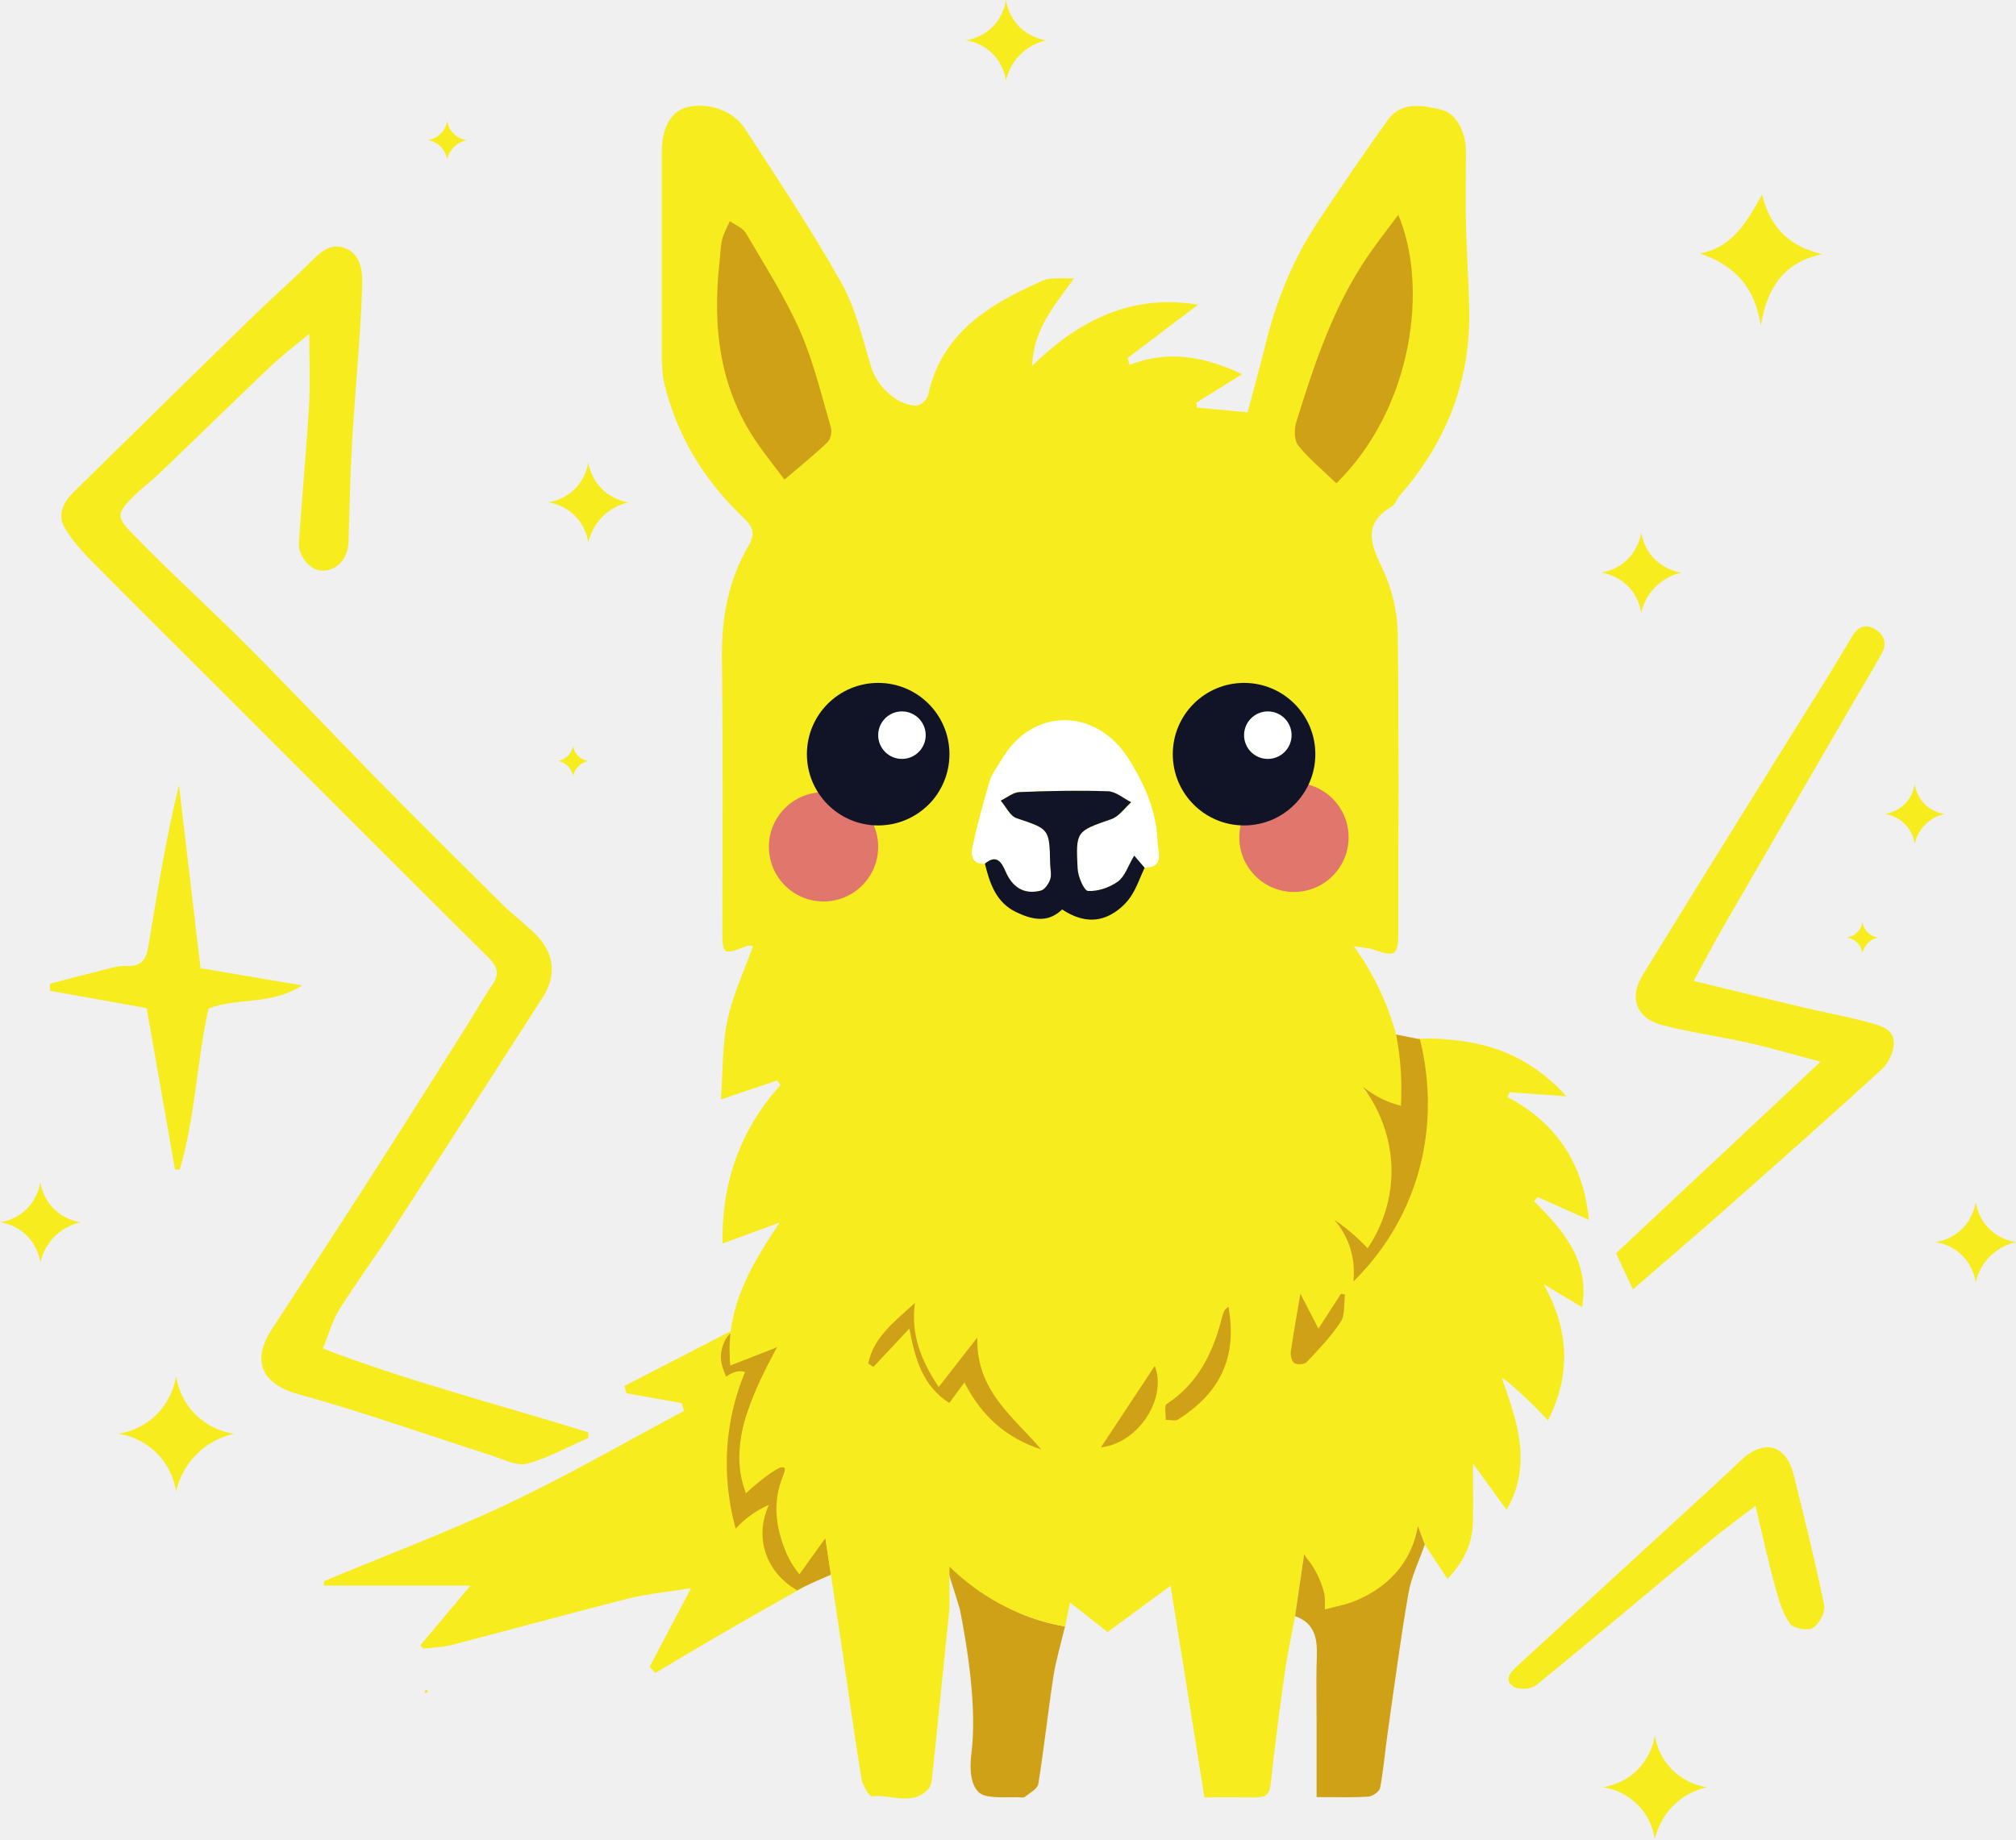
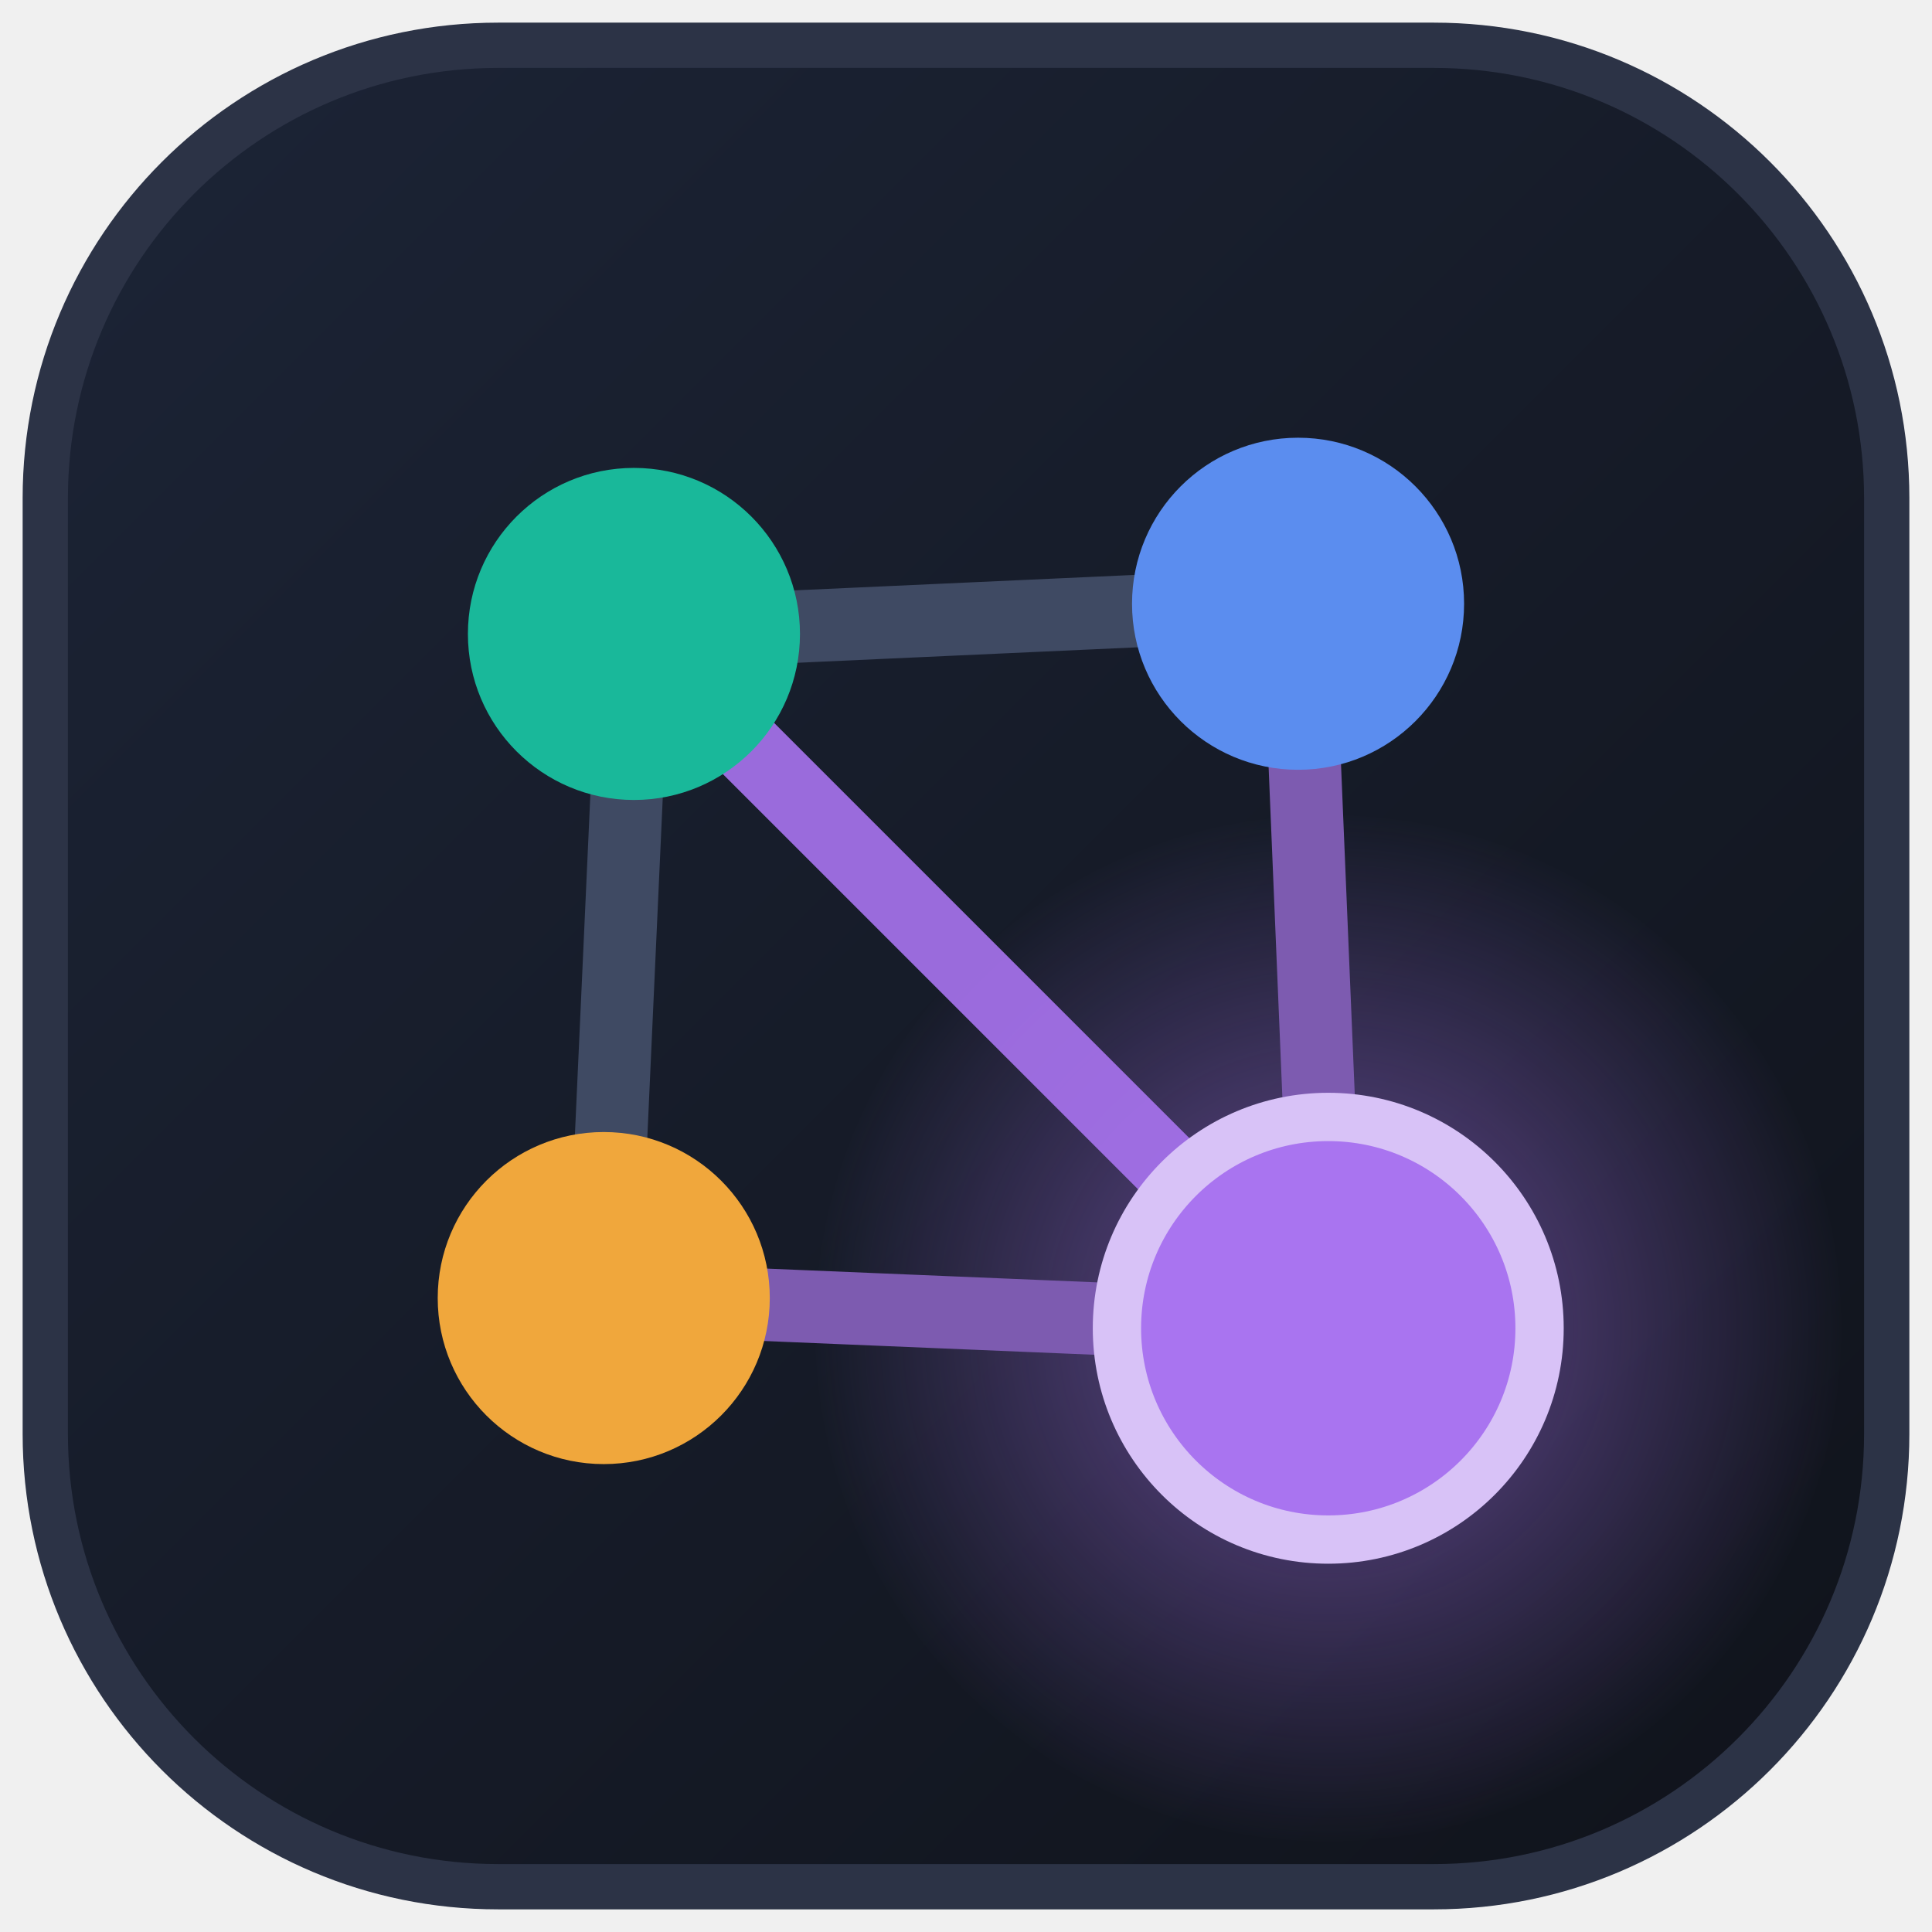
- <svg xmlns="http://www.w3.org/2000/svg" id="_图层_1" viewBox="0 0 424.26 387.12">
+ <svg xmlns="http://www.w3.org/2000/svg" viewBox="0 0 64 64" role="img" aria-label="Context Graph">
  <defs>
-     <style>.cls-1{fill:#f0df3c;}.cls-2{fill:#101426;}.cls-3{fill:#e1776c;}.cls-4{fill:#fff;}.cls-5{fill:#cfa117;}.cls-6{fill:#f7ec1e;}</style>
+     <linearGradient id="cg-bg" x1="0" y1="0" x2="1" y2="1">
+       <stop offset="0" stop-color="#1c2436" />
+       <stop offset="1" stop-color="#10131b" />
+     </linearGradient>
+     <radialGradient id="cg-glow" cx="0.5" cy="0.5" r="0.5">
+       <stop offset="0" stop-color="#a974f0" stop-opacity="0.55" />
+       <stop offset="1" stop-color="#a974f0" stop-opacity="0" />
+     </radialGradient>
  </defs>
-   <path class="cls-5" d="M198.46,327.5c7.14,7.99,15.47,13.1,25.67,14.82-.83,3.52-1.9,7.01-2.45,10.58-1.16,7.5-1.95,15.06-3.17,22.55-.17,1.06-1.81,1.93-2.87,2.77-.31.24-.97.04-1.47.04-4.67.06-6.98.09-8.2-1.05-2.17-2.04-1.74-6.55-1.56-8,.73-5.79.65-14.99-2.39-30.43-.4-1.34-.81-2.69-1.24-4.05-.77-2.46-1.55-4.87-2.35-7.22Z" />
-   <path class="cls-6" d="M193.5,330.72c-2.14,1.03-4.94,2.39-7.75,3.74-4.22,2.03-5.58,2.83-6.9,2.18-2.03-.99-3.03-4.89-3.04-4.91h0c-.53-1.07-1.11-2.46-1.53-4.14-.37-1.48-.53-2.81-.59-3.91-1.75,2.45-3.47,4.84-5.46,7.63-.97-1.17-2.27-2.99-3.13-5.46-2.87-8.24,1.82-15.72-.06-16.93-.81-.52-2.81.12-8.06,5.32-3.65-9.27.41-19.26,6.13-29.91l-.22-.56c-3.42,1.34-6.21,2.43-9.17,3.59-.13-1.12-.18-2.23-.18-3.3,2.76.89,5.51,1.78,8.27,2.67.67,1.67,1.33,3.33,2,5l3,15-5,10c5.67,4,11.33,8,17,12-9.4,5.1-18.91,10.45-28.54,16.06-4.18,2.44-8.3,4.88-12.37,7.33-.39-.44-.79-.88-1.18-1.32,2.67-5.07,5.34-10.14,8.71-16.54-5.26.85-9.26,1.19-13.1,2.16-12.51,3.17-24.95,6.6-37.44,9.84-1.87.48-3.86.49-5.79.72-.22-.23-.44-.45-.66-.67,3.36-4.01,6.72-8.02,10.55-12.58h-30.83c0-.31,0-.63,0-.94,12.98-5.41,26.18-10.36,38.88-16.36,12.57-5.94,24.65-12.95,36.94-19.49-.18-.54-.36-1.08-.55-1.63-3.87-.69-7.74-1.39-11.61-2.08-.13-.52-.27-1.03-.4-1.54,7.4-3.81,14.8-7.62,22.36-11.52.87-.45,1.76-.9,2.64-1.36,1.28-.65,2.57-1.32,3.86-1.98,1.93-.99,3.87-1.99,5.82-3-.04,11.17.86,22.15,7.52,31.37,6.32,8.74,13.24,17.04,19.89,25.52Z" />
-   <path class="cls-5" d="M174.86,331.44s-6.37,2.68-7.05,3.29c-.78-.42-5.63-3.13-7-9-1.02-4.36.48-7.89,1-9-.64.28-1.31.61-2,1-2.18,1.25-3.82,2.72-5,4-1.38-5.08-2.83-13.3-1-23,.73-3.87,1.84-7.22,3-10-.88-.21-1.54-.13-2,0-.96.27-2,1-2,1,0,0-.76-1.67-1-3-.48-2.63.89-4.83,1-5,.66-1.03,1.47-1.66,2-2-.63,1.42-1.28,3.48-1.23,5.96.01.59.06,1.15.14,1.67,2.96-1.16,5.75-2.25,9.17-3.59,1.31-.68,2.61-1.36,3.92-2.04-1.36,1.65-3.15,4-5,7-2.19,3.55-4.21,6.84-5.28,11.07-.65,2.58-1.5,7.7.45,14.44,4.12-3.85,9.05-8.19,9.83-7.51.33.29-.32,1.32-1,3-.31.76-3.38,8.62-.71,16.12.46,1.3,1.35,3.29,3.13,5.46,1.99-2.79,3.71-5.18,5.46-7.63.4,2.63.79,5.22,1.17,7.76Z" />
-   <path class="cls-6" d="M323.61,251.94c3.57,1.59,7.13,3.18,10.77,4.81-1.14-11.72-6.71-20.35-17.14-25.85.16-.33.32-.67.48-1.01,3.84.27,7.69.54,11.91.84-2.91-3.26-6.12-5.79-9.59-7.68-5.84-3.18-11.16-3.81-14.42-4.18-3.61-.41-6.66-.31-8.81-.14.92,4.25,1.05,7.67,1,10-.04,1.93-.3,2.73-.56,7.88-.17,3.28-.12,4.51-.44,7.12-1.31,10.84-11.23,24.44-11.35,24.36-.02-.01.22-.46,1.35-2.36-.11-1.17-.49-3.21-2-5-.33-.39-.67-.72-1-1,.04.14.09.27.14.41.67,1.84,1.71,3.36,2.86,4.59,1.66-1.94,4.27-5.5,5.83-10.64,1.45-4.77,1.39-8.88,1.17-11.36-.17-1.67-.63-4.21-2-7-1.58-3.23-3.67-5.34-5.01-6.51,1.48,1.17,3.47,2.48,6.01,3.51,1.06.43,2.07.75,3,1,.07-4.12-.28-9.69-2-16-2.3-8.44-6.09-14.69-8.89-18.57,1.88.31,3.18.34,4.34.76,4.24,1.57,5,1.1,5-3.44.01-21.09.17-42.17-.12-63.25-.07-4.4-1.14-9.11-3-13.09-2.45-5.22-4.72-9.65,1.7-13.49.77-.46,1.09-1.61,1.73-2.35,9.6-10.98,14.77-23.68,14.63-38.35-.06-6.2-.55-12.38-.69-18.58-.12-5.11-.01-10.23-.01-15.35,0-4.23-1.95-8.16-5.21-8.93-3.91-.93-8.34-1.83-11.23,2.17-4.96,6.85-9.67,13.88-14.38,20.9-5.23,7.79-8.82,16.32-11.12,25.41-1.3,5.16-2.69,10.29-3.99,15.21-3.92-.36-7.3-.68-10.68-.99-.04-.35-.08-.7-.12-1.04,3.02-1.88,6.03-3.76,9.62-6-8.21-3.87-15.72-5.03-23.71-1.96-.12-.48-.25-.96-.37-1.45,5-3.78,10-7.56,14.82-11.21-13.56-2.28-24.79,2.92-34.92,12.89.26-7.94,4.89-12.84,8.8-18.43-1.98,0-3.35-.08-4.71.03-.84.07-1.69.36-2.46.71-10.95,4.91-20.77,10.9-23.54,23.92-.19.87-1.57,2.1-2.4,2.11-4.02.05-8.29-4-9.5-7.93-1.87-6.06-3.29-12.46-6.34-17.89-6.28-11.17-13.4-21.87-20.4-32.61-2.58-3.94-8.3-5.55-12.53-4.22-2.92.92-4.76,4.23-4.86,8.78v44.33c.13,1.47.09,2.98.42,4.41,2.61,11.33,8.45,20.83,16.81,28.78,2.04,1.94,2.5,3.41.99,5.95-4.29,7.29-5.67,15.26-5.56,23.71.22,18.57.13,37.15.09,55.73-.02,6.72-.13,6.72,5.21,4.68.17-.06.39-.01,1.26-.01-1.91,5.38-4.3,10.38-5.4,15.66-1.12,5.32-.96,10.91-1.38,16.67,4.48-1.51,8.16-2.75,11.85-3.99.22.32.45.65.67.98-8.55,9.5-12.38,20.63-12.18,33.33,4.19-1.53,8.1-2.96,12.02-4.4-4.9,7.32-9.26,14.46-10.3,22.85-.16,1.27-.24,2.56-.23,3.89,0,1.07.05,2.18.18,3.3,2.96-1.16,5.75-2.25,9.17-3.59.22-.09.44-.17.66-.26-.15.27-.3.55-.44.82-5.72,10.65-9.78,20.64-6.13,29.91,3.65-3.22,7.24-6.02,8.06-5.32.52.45-.59,1.89-1.23,4.81-1.23,5.61.63,10.46,1.29,12.12.55,1.38,1.49,3.35,3.13,5.46,1.99-2.79,3.71-5.18,5.46-7.63.4,2.63.79,5.22,1.17,7.76.04.23.07.45.1.67.85,5.58,1.67,10.99,2.47,16.4,1.28,8.61,2.44,17.24,3.86,25.82.23,1.4,1.63,3.82,2.25,3.74,3.94-.49,8.38,2.16,11.83-1.54.46-.49.65-1.35.73-2.06.56-5.01,1.06-10.03,1.58-15.05.71-6.96,1.42-13.91,2.13-20.87v-8.82c3.18,3.11,8.33,7.28,15.61,10.14,3.17,1.25,6.14,2,8.72,2.46.3-1.46.61-2.93,1.05-5.06,2.73,2.16,5.07,4,7.89,6.23,3.92-2.89,8.29-6.09,13.26-9.75,2.43,15.16,4.78,29.83,7.13,44.53,3.84,0,7.33-.03,10.82.01,1.89.03,2.87-.5,3.11-2.69.84-7.81,1.85-15.6,2.95-23.37.57-4.05,1.45-8.05,2.19-12.07.63-4.35,1.27-8.7,1.9-13.05.6,4.21,1.58,7.44,2.37,9.62.5,1.39.96,2.43,2,3,.68.37,2.16.86,6-1,2.46-1.19,7.6-3.78,11-10,.84-1.54,2.01-4.09,2.57-7.56.68,1.83,1.06,2.87,1.45,3.91,1.55,2.34,3.11,4.69,4.79,7.22,2.99-3.12,5.1-6.78,5.31-11.26.19-4.08.04-8.17.04-13.02,2.52,3.46,4.68,6.44,7.09,9.75,5.51-9.58,2.21-18.65-1-27.71.41-.25,6.87,5.68,9.69,8.9,4.83-9.42,4.57-18.94-.91-28.68,2.68,1.6,5.35,3.2,8.1,4.84,1.67-9.63-3.88-16.12-10.12-22.31.26-.29.53-.58.79-.87Z" />
-   <path class="cls-6" d="M272.79,88.87c3.81-12.23,7.81-24.4,15.16-35.1,1.91-2.78,4.01-5.44,6.32-8.54,6.29,14.77,3.29,40.42-13.02,56.5-2.83-2.73-5.73-5.11-8.04-7.96-.86-1.07-.88-3.41-.42-4.9Z" />
-   <path class="cls-6" d="M159.87,94.01c-8.4-11.69-9.99-24.88-8.47-38.74.18-1.61.19-3.26.57-4.81.32-1.35,1.06-2.61,1.61-3.9,1.16.83,2.73,1.41,3.39,2.52,3.96,6.76,8.22,13.42,11.37,20.55,2.86,6.45,4.49,13.44,6.49,20.25.28.94-.02,2.55-.69,3.19-2.67,2.59-5.59,4.91-9.05,7.88-1.83-2.43-3.58-4.65-5.22-6.94Z" />
-   <path class="cls-6" d="M164.09,178.9c-.84-3.99,1.34-7.49,5.93-9.6,1.11-.51,2.17-1.1,3.26-1.65-5.81-10.18-.55-22.05,10.22-23.07,7.55-.71,14.74,5.74,15.6,14,.78,7.48-4.08,13.4-11.92,14.47-1.48.2-2.98.19-4.47.29.15,2.31.81,4.74.34,6.92-.92,4.31-5.36,7.25-9.43,6.88-4.34-.39-8.67-4.13-9.53-8.24Z" />
-   <path class="cls-6" d="M202.96,290.95c-1.2,1.64-2.04,2.78-3.18,4.33-5.61-3.59-7.19-9.27-8.4-15.67-2.63,2.8-5.09,5.43-7.56,8.07-.37-.24-.73-.48-1.1-.72,1.16-5.66,5.71-8.89,9.82-12.74-.89,6.57,1.24,12.05,5.01,17.71,2.64-3.39,4.95-6.36,8.12-10.43-.25,11.39,7.69,16.72,13.43,23.55-7.22-2.35-12.5-6.92-16.14-14.1Z" />
-   <path class="cls-6" d="M231.69,304.63c3.88-5.87,7.45-11.28,11.33-17.14,2.67,6.84-3.5,16.29-11.33,17.14Z" />
-   <path class="cls-6" d="M240.87,182.65c-1,2.12-1.74,4.43-3.08,6.31-1.1,1.54-2.74,2.95-4.45,3.77-3.42,1.64-6.75.72-9.83-1.3-3.03,2.95-6.36,2.13-9.61.59-4.27-2.02-5.61-6.05-6.63-10.23-2.62.19-3.04-1.66-2.65-3.44,1.04-4.71,2.29-9.38,3.67-14,.45-1.52,1.54-2.84,2.35-4.25,6.51-11.39,20.17-11.34,27.11-.03,3.26,5.31,5.65,10.87,5.86,17.11.06,1.99,1.59,5.4-2.74,5.47Z" />
-   <path class="cls-6" d="M247.96,298.76c-.63.4-1.74.07-2.62.08.04-1.15-.37-2.96.18-3.32,6.71-4.38,9.84-10.94,11.7-18.35.12-.48.29-.95.5-1.4.1-.19.34-.32.8-.73,2.16,11.87-2.95,18.86-10.56,23.72Z" />
-   <path class="cls-6" d="M262.85,177.75c-.09-1.49,0-3,.01-4.49-7.59-.8-13.19-5.67-14.28-12.42-.96-6,2.37-11.99,8.28-14.87,5.37-2.62,10.78-1.56,15.26,2.99,4.61,4.69,5.78,10.84,3.03,16.01-.4.77-.88,1.5-1.33,2.24,1.75,1.17,3.45,2.43,5.26,3.49,2.57,1.52,3.47,3.74,3.32,6.6-.27,4.96-5.38,9.9-10.41,10-4.69.1-8.81-4.18-9.14-9.55Z" />
-   <path class="cls-6" d="M282.16,278.19c-2,3.07-4.61,5.77-7.14,8.46-.48.51-1.98.63-2.61.26-.56-.34-.86-1.65-.74-2.46.59-4.17,1.36-8.32,2-12.14.92,1.78,2.24,4.32,3.8,7.34,1.74-2.69,3.24-5.01,4.74-7.34.28.04.56.09.84.13-.26,1.94.07,4.26-.89,5.75Z" />
-   <path class="cls-6" d="M65.1,70.25c-2.83,2.36-5.55,4.39-8,6.71-7.76,7.37-15.4,14.86-23.12,22.27-1.96,1.88-4.16,3.51-6.08,5.43-3.51,3.52-3.31,4.29.22,7.93,7.76,8,16.07,15.46,23.94,23.36,9.31,9.34,18.35,18.95,27.6,28.36,8.52,8.66,17.15,17.22,25.78,25.77,2.28,2.26,4.87,4.21,7.17,6.45,4.04,3.95,4.62,8.67,1.61,13.37-10.42,16.24-20.86,32.47-31.36,48.65-3.71,5.72-7.78,11.22-11.41,16.99-1.46,2.32-2.19,5.1-3.51,8.29,18.27,7,37.23,11.82,55.86,17.64,0,.39,0,.79,0,1.18-4.27,1.87-8.42,4.23-12.88,5.41-2.17.57-4.96-.92-7.4-1.7-13.64-4.35-27.15-9.18-40.94-12.99-6.23-1.72-10.34-6-5.36-13.62,6.57-10.07,13.17-20.12,19.67-30.23,7.09-11.04,14.09-22.14,21.1-33.22,1.9-3,3.64-6.11,5.63-9.05,1.55-2.29,1.08-3.81-.85-5.73-18.6-18.46-37.09-37.02-55.62-55.55-9.27-9.26-18.59-18.47-27.79-27.8-2.16-2.19-4.3-4.57-5.81-7.22-1.49-2.61-.18-5.27,1.81-7.24,12.57-12.4,25.19-24.75,37.84-37.07,3.73-3.64,7.67-7.07,11.37-10.73,2.35-2.33,4.75-5.12,8.26-3.6,3.6,1.56,3.47,5.72,3.36,8.8-.38,10.48-1.44,20.94-2.06,31.42-.42,7.18-.57,14.39-.79,21.58-.11,3.5-2.45,6.06-5.6,6-2.44-.05-5.02-2.98-4.83-5.97.64-9.6,1.56-19.19,2.13-28.8.28-4.77.05-9.57.05-15.1Z" />
-   <circle class="cls-3" cx="272.31" cy="176.23" r="11.5" />
-   <circle class="cls-3" cx="173.31" cy="178.23" r="11.5" />
-   <path class="cls-6" d="M343.64,271.37c-1.31-2.8-2.41-5.13-3.56-7.59,14.08-13.18,28.22-26.42,43.05-40.32-5.46-1.44-10.16-2.84-14.93-3.91-6.08-1.37-12.27-2.24-18.31-3.77-5.44-1.38-7.17-5.7-4.26-10.45,9.73-15.89,19.6-31.68,29.43-47.52,4.91-7.91,9.94-15.75,14.65-23.77,1.24-2.11,2.75-2.69,4.5-1.82,1.96.97,3.14,2.87,1.86,5.2-1.95,3.53-4.05,6.97-6.07,10.46-9.05,15.61-18.12,31.22-27.14,46.85-2.13,3.69-4.11,7.47-6.44,11.73,8.21,1.99,15.65,3.82,23.11,5.58,4.52,1.07,9.1,1.88,13.57,3.11,2.36.64,5.48,1.28,5.46,4.4-.02,1.87-1.15,4.23-2.56,5.52-11.13,10.17-22.43,20.16-33.73,30.15-6.09,5.38-12.28,10.65-18.64,16.16Z" />
-   <path class="cls-6" d="M369.44,316.93c-3.54,2.72-6.6,4.91-9.48,7.31-12.22,10.15-24.35,20.41-36.67,30.44-1.06.86-3.78,1.04-4.82.29-2.16-1.58-.41-3.19,1.01-4.49,12.23-11.21,24.46-22.42,36.68-33.64,3.38-3.1,6.77-6.18,10.07-9.35,4.9-4.72,9.62-3.56,11.25,2.96,2.27,9.1,4.53,18.21,6.41,27.39.3,1.45-1.04,3.99-2.36,4.79-1.1.67-4.12.12-4.85-.91-1.54-2.18-2.35-4.97-3.07-7.61-1.47-5.41-2.67-10.89-4.18-17.16Z" />
-   <path class="cls-6" d="M36.82,246.1c-1.96-11.15-3.92-22.3-5.96-33.92-6.47-1.16-13.4-2.4-20.34-3.64,0-.5,0-1,.01-1.5,3.21-.83,6.41-1.7,9.63-2.47,2.13-.52,4.32-1.36,6.44-1.25,4.17.2,4.37-2.68,4.83-5.43,1.81-10.86,3.56-21.73,6.23-32.63,1.49,12.62,2.98,25.24,4.54,38.51,6.64,1.13,13.55,2.3,21.35,3.63-6.49,4.26-13.81,2.49-19.67,4.89-2.52,11.41-2.79,22.95-6.07,33.91l-.99-.09Z" />
-   <path class="cls-5" d="M272.54,340.16c.64-4.35,1.27-8.7,1.91-13.05.12.21.24.42.37.62,1.63,1.95,2.52,3.79,3,5,.46,1.16.97,2.46,1,4,0,.41,0,2,0,2h0s3.53-.88,4-1c1.86-.48,8.53-2.69,12.61-8.89.96-1.46,2.34-4,2.96-7.67.68,1.83,1.06,2.87,1.45,3.91-1.18,3.42-2.83,6.76-3.44,10.27-1.69,9.74-2.97,19.55-4.37,29.34-.55,3.87-.87,7.78-1.59,11.62-.15.77-1.62,1.78-2.54,1.83-3.45.22-6.93.09-10.83.09,0-5.65,0-11.08,0-16.52,0-3.74-.09-7.48,0-11.21.11-4.2.6-8.49-4.53-10.36Z" />
-   <path class="cls-6" d="M370.55,68.52c-1.16-7.78-5.23-12.65-12.84-15.16,6.74-1.27,9.74-6.32,13.11-12.41,1.82,7.35,6.06,10.95,12.64,12.56-8.34,1.71-11.63,7.39-12.9,15.02Z" />
-   <path class="cls-1" d="M90.13,356.09c-.27.08-.54.16-.81.24.1-.25.2-.5.3-.75.17.17.34.34.51.51Z" />
-   <path class="cls-4" d="M207.27,181.78c-2.61.19-3.04-1.66-2.65-3.43,1.04-4.71,2.29-9.38,3.67-14.01.45-1.51,1.55-2.84,2.35-4.24,6.51-11.39,20.17-11.35,27.11-.04,3.26,5.31,5.66,10.87,5.86,17.11.06,2,1.6,5.4-2.73,5.47-.67-.77-1.33-1.55-2.19-2.55-1.31,2.2-1.96,4.38-3.43,5.45-1.73,1.26-4.19,2.09-6.28,1.99-.84-.04-2.11-3.01-2.2-4.7-.42-7.97-.26-7.85,7.15-10.45,1.59-.56,2.76-2.33,4.12-3.54-1.62-.8-3.22-2.24-4.87-2.3-6.21-.22-12.44-.09-18.65.17-1.33.05-2.62,1.17-3.93,1.8,1.1,1.27,1.96,3.23,3.33,3.69,6.88,2.31,6.92,2.17,7.07,9.52.02,1.12.35,2.33.02,3.33-.31.94-1.15,2.19-1.99,2.4-3.55.89-5.97-.71-7.4-4-.87-2.01-1.91-3.72-4.36-1.67Z" />
-   <path class="cls-5" d="M281.24,101.73c-2.83-2.73-5.72-5.11-8.03-7.96-.87-1.07-.88-3.41-.42-4.9,3.8-12.23,7.81-24.4,15.15-35.1,1.91-2.79,4.02-5.44,6.32-8.55,6.29,14.77,3.3,40.42-13.02,56.5Z" />
-   <path class="cls-5" d="M165.09,100.94c-1.83-2.43-3.58-4.65-5.22-6.94-8.39-11.69-9.99-24.88-8.46-38.75.18-1.61.19-3.25.56-4.81.33-1.35,1.06-2.6,1.62-3.9,1.15.83,2.73,1.41,3.38,2.53,3.96,6.76,8.22,13.41,11.38,20.55,2.85,6.45,4.48,13.45,6.49,20.25.28.94-.02,2.55-.69,3.19-2.67,2.59-5.6,4.91-9.06,7.88Z" />
-   <path class="cls-2" d="M173.28,167.65c-5.81-10.18-.55-22.05,10.22-23.07,7.55-.71,14.74,5.74,15.6,14,.78,7.48-4.08,13.4-11.92,14.47-1.48.2-2.98.2-4.47.29-3.14-1.89-6.28-3.79-9.43-5.68ZM188.25,149.88c-3.21-.05-5.38,1.91-5.25,4.96.12,2.92,1.79,4.55,4.72,4.69,2.91.14,5.87-2.43,5.97-5.08.09-2.25-2.63-4.53-5.44-4.57Z" />
-   <path class="cls-2" d="M262.86,173.25c-7.59-.8-13.19-5.67-14.28-12.41-.97-6,2.37-12,8.27-14.88,5.37-2.62,10.78-1.56,15.26,3,4.61,4.69,5.79,10.84,3.04,16.01-.41.77-.89,1.49-1.33,2.24-3.65,2.01-7.31,4.03-10.96,6.05ZM265.57,159.61c2.97-.07,5.71-2.61,5.54-5.44-.2-3.17-2.67-3.99-5.25-4.16-2.83-.18-5.18,2.35-5.22,5.24-.04,2.64,1.99,4.43,4.94,4.36Z" />
-   <path class="cls-2" d="M207.27,181.78c2.45-2.05,3.49-.34,4.36,1.67,1.43,3.29,3.85,4.9,7.4,4,.84-.21,1.68-1.46,1.99-2.4.32-1,0-2.21-.02-3.33-.15-7.34-.2-7.21-7.07-9.52-1.37-.46-2.23-2.42-3.33-3.69,1.31-.63,2.6-1.74,3.93-1.8,6.21-.25,12.44-.38,18.65-.17,1.65.06,3.25,1.5,4.87,2.3-1.36,1.21-2.53,2.98-4.12,3.54-7.41,2.59-7.57,2.48-7.15,10.45.09,1.69,1.36,4.67,2.2,4.7,2.09.1,4.55-.73,6.28-1.99,1.47-1.07,2.12-3.25,3.43-5.45.86,1,1.53,1.78,2.19,2.55-1,2.12-1.74,4.42-3.08,6.3-1.1,1.55-2.74,2.95-4.45,3.77-3.42,1.64-6.76.72-9.83-1.3-3.03,2.95-6.36,2.13-9.62.59-4.27-2.02-5.61-6.05-6.63-10.23Z" />
-   <path class="cls-5" d="M182.72,286.96c1.16-5.67,5.71-8.9,9.82-12.74-.89,6.57,1.24,12.05,5.01,17.71,2.64-3.39,4.95-6.36,8.12-10.43-.25,11.39,7.69,16.72,13.43,23.55-7.22-2.35-12.51-6.92-16.14-14.1-1.2,1.64-2.05,2.78-3.19,4.34-5.6-3.59-7.19-9.27-8.4-15.67-2.62,2.8-5.09,5.43-7.56,8.07-.37-.24-.73-.48-1.1-.71Z" />
-   <path class="cls-5" d="M258.52,275.04c2.16,11.87-2.96,18.85-10.57,23.71-.63.4-1.73.07-2.62.08.04-1.14-.37-2.96.18-3.32,6.7-4.38,9.83-10.93,11.69-18.34.12-.48.3-.95.51-1.4.09-.19.34-.32.8-.73Z" />
-   <path class="cls-5" d="M273.67,272.31c.92,1.78,2.24,4.32,3.79,7.33,1.74-2.69,3.24-5.01,4.74-7.33.28.04.56.08.84.13-.26,1.94.07,4.26-.89,5.75-2,3.08-4.61,5.78-7.14,8.47-.48.51-1.98.63-2.61.25-.56-.34-.86-1.65-.75-2.45.6-4.17,1.36-8.32,2.01-12.14Z" />
-   <path class="cls-5" d="M243.02,287.48c2.68,6.85-3.5,16.3-11.33,17.14,3.88-5.88,7.45-11.28,11.33-17.14Z" />
-   <path class="cls-4" d="M188.25,149.88c2.81.04,5.53,2.32,5.44,4.57-.11,2.65-3.06,5.22-5.97,5.08-2.94-.14-4.61-1.76-4.72-4.69-.12-3.05,2.04-5,5.25-4.96Z" />
-   <path class="cls-4" d="M265.57,159.61c-2.95.07-4.97-1.72-4.94-4.36.04-2.89,2.39-5.42,5.22-5.24,2.58.17,5.05.99,5.25,4.16.18,2.83-2.57,5.37-5.54,5.44Z" />
-   <path class="cls-5" d="M293.81,217.73c.45,2.34.83,5.03,1,8,.15,2.55.12,4.9,0,7-.91-.23-1.92-.55-3-1-2.14-.9-3.8-2.03-5-3,1.53,2.02,6.44,9.04,6,19-.33,7.4-3.45,12.71-5,15-.61-.66-1.28-1.33-2-2-1.71-1.6-3.41-2.92-5-4,.91,1.06,2.13,2.72,3,5,1.3,3.39,1.18,6.4,1,8,3.48-3.43,8.55-9.35,12-18,5.86-14.71,3.28-27.93,2-33-1.67-.33-3.33-.67-5-1Z" />
-   <path class="cls-6" d="M123.81,114.21c-.12-.84-.6-3.43-2.83-5.66-.6-.6-2.53-2.38-5.66-2.83.84-.12,3.43-.6,5.66-2.83.6-.6,2.38-2.53,2.83-5.66.12.84.6,3.43,2.83,5.66.6.6,2.53,2.38,5.66,2.83-.96.21-3.35.87-5.49,3s-2.79,4.52-3,5.49Z" />
-   <path class="cls-6" d="M94.1,33.57c-.06-.4-.29-1.64-1.36-2.71-.29-.29-1.21-1.14-2.71-1.36.4-.06,1.64-.29,2.71-1.36.29-.29,1.14-1.21,1.36-2.71.06.4.29,1.64,1.36,2.71.29.29,1.21,1.14,2.71,1.36-.46.1-1.61.42-2.63,1.44s-1.34,2.17-1.44,2.63Z" />
-   <path class="cls-6" d="M211.71,16.97c-.12-.84-.6-3.43-2.83-5.66-.6-.6-2.53-2.38-5.66-2.83.84-.12,3.43-.6,5.66-2.83.6-.6,2.38-2.53,2.83-5.66.12.84.6,3.43,2.83,5.66.6.6,2.53,2.38,5.66,2.83-.96.21-3.35.87-5.49,3s-2.79,4.52-3,5.49Z" />
-   <path class="cls-6" d="M345.39,129c-.12-.84-.6-3.43-2.83-5.66-.6-.6-2.53-2.38-5.66-2.83.84-.12,3.43-.6,5.66-2.83.6-.6,2.38-2.53,2.83-5.66.12.84.6,3.43,2.83,5.66.6.6,2.53,2.38,5.66,2.83-.96.21-3.35.87-5.49,3s-2.79,4.52-3,5.49Z" />
-   <path class="cls-6" d="M402.94,177.59c-.09-.62-.44-2.53-2.09-4.18-.44-.44-1.87-1.76-4.18-2.09.62-.09,2.53-.44,4.18-2.09.44-.44,1.76-1.87,2.09-4.18.09.62.44,2.53,2.09,4.18.44.44,1.87,1.76,4.18,2.09-.71.16-2.48.64-4.05,2.22s-2.06,3.34-2.22,4.05Z" />
-   <path class="cls-6" d="M391.94,200.59c-.05-.32-.23-1.32-1.09-2.18-.23-.23-.98-.92-2.18-1.09.32-.05,1.32-.23,2.18-1.09.23-.23.92-.98,1.09-2.18.05.32.23,1.32,1.09,2.18.23.23.98.92,2.18,1.09-.37.08-1.29.33-2.11,1.16s-1.07,1.74-1.16,2.11Z" />
-   <path class="cls-6" d="M415.78,269.92c-.12-.84-.6-3.43-2.83-5.66-.6-.6-2.53-2.38-5.66-2.83.84-.12,3.43-.6,5.66-2.83.6-.6,2.38-2.53,2.83-5.66.12.84.6,3.43,2.83,5.66.6.6,2.53,2.38,5.66,2.83-.96.21-3.35.87-5.49,3s-2.79,4.52-3,5.49Z" />
-   <path class="cls-6" d="M348.26,387.12c-.15-1.08-.77-4.43-3.66-7.31-.77-.77-3.28-3.08-7.31-3.66,1.08-.15,4.43-.77,7.31-3.66.77-.77,3.08-3.28,3.66-7.31.15,1.08.77,4.43,3.66,7.31.77.77,3.28,3.08,7.31,3.66-1.24.27-4.34,1.12-7.09,3.88s-3.61,5.85-3.88,7.09Z" />
-   <path class="cls-6" d="M120.58,163.37c-.05-.32-.23-1.29-1.07-2.14-.23-.23-.96-.9-2.14-1.07.32-.05,1.29-.23,2.14-1.07.23-.23.9-.96,1.07-2.14.05.32.23,1.29,1.07,2.14.23.23.96.9,2.14,1.07-.36.08-1.27.33-2.07,1.13s-1.05,1.71-1.13,2.07Z" />
-   <path class="cls-6" d="M8.49,265.73c-.12-.84-.6-3.43-2.83-5.66-.6-.6-2.53-2.38-5.66-2.83.84-.12,3.43-.6,5.66-2.83.6-.6,2.38-2.53,2.83-5.66.12.84.6,3.43,2.83,5.66.6.6,2.53,2.38,5.66,2.83-.96.21-3.35.87-5.49,3s-2.79,4.52-3,5.49Z" />
-   <path class="cls-6" d="M37.05,313.97c-.17-1.2-.86-4.93-4.07-8.14-.86-.86-3.65-3.43-8.14-4.07,1.2-.17,4.93-.86,8.14-4.07.86-.86,3.43-3.65,4.07-8.14.17,1.2.86,4.93,4.07,8.14.86.86,3.65,3.43,8.14,4.07-1.38.3-4.82,1.25-7.89,4.32s-4.01,6.51-4.32,7.89Z" />
-   <circle class="cls-2" cx="184.81" cy="158.73" r="15" />
-   <circle class="cls-4" cx="189.81" cy="154.73" r="5" />
-   <circle class="cls-2" cx="261.81" cy="158.73" r="15" />
-   <circle class="cls-4" cx="266.81" cy="154.73" r="5" />
+   <rect x="1.5" y="1.5" width="61" height="61" rx="15" fill="url(#cg-bg)" stroke="#2c3346" stroke-width="1.5" />
+   <circle cx="44" cy="44" r="17" fill="url(#cg-glow)" />
+   <g fill="none" stroke-linecap="round">
+     <path d="M21 21 L43 20" stroke="#3f4a63" stroke-width="2.4" />
+     <path d="M21 21 L20 43" stroke="#3f4a63" stroke-width="2.4" />
+     <path d="M43 20 L44 44" stroke="#7d5bb0" stroke-width="2.4" />
+     <path d="M20 43 L44 44" stroke="#7d5bb0" stroke-width="2.4" />
+     <path d="M21 21 L44 44" stroke="#a974f0" stroke-width="2.4" stroke-opacity="0.9" />
+   </g>
+   <circle cx="21" cy="21" r="5.5" fill="#19b89a" />
+   <circle cx="43" cy="20" r="5.5" fill="#5b8def" />
+   <circle cx="20" cy="43" r="5.5" fill="#f0a73c" />
+   <circle cx="44" cy="44" r="7" fill="#a974f0" stroke="#d8c2f7" stroke-width="1.6" />
</svg>
